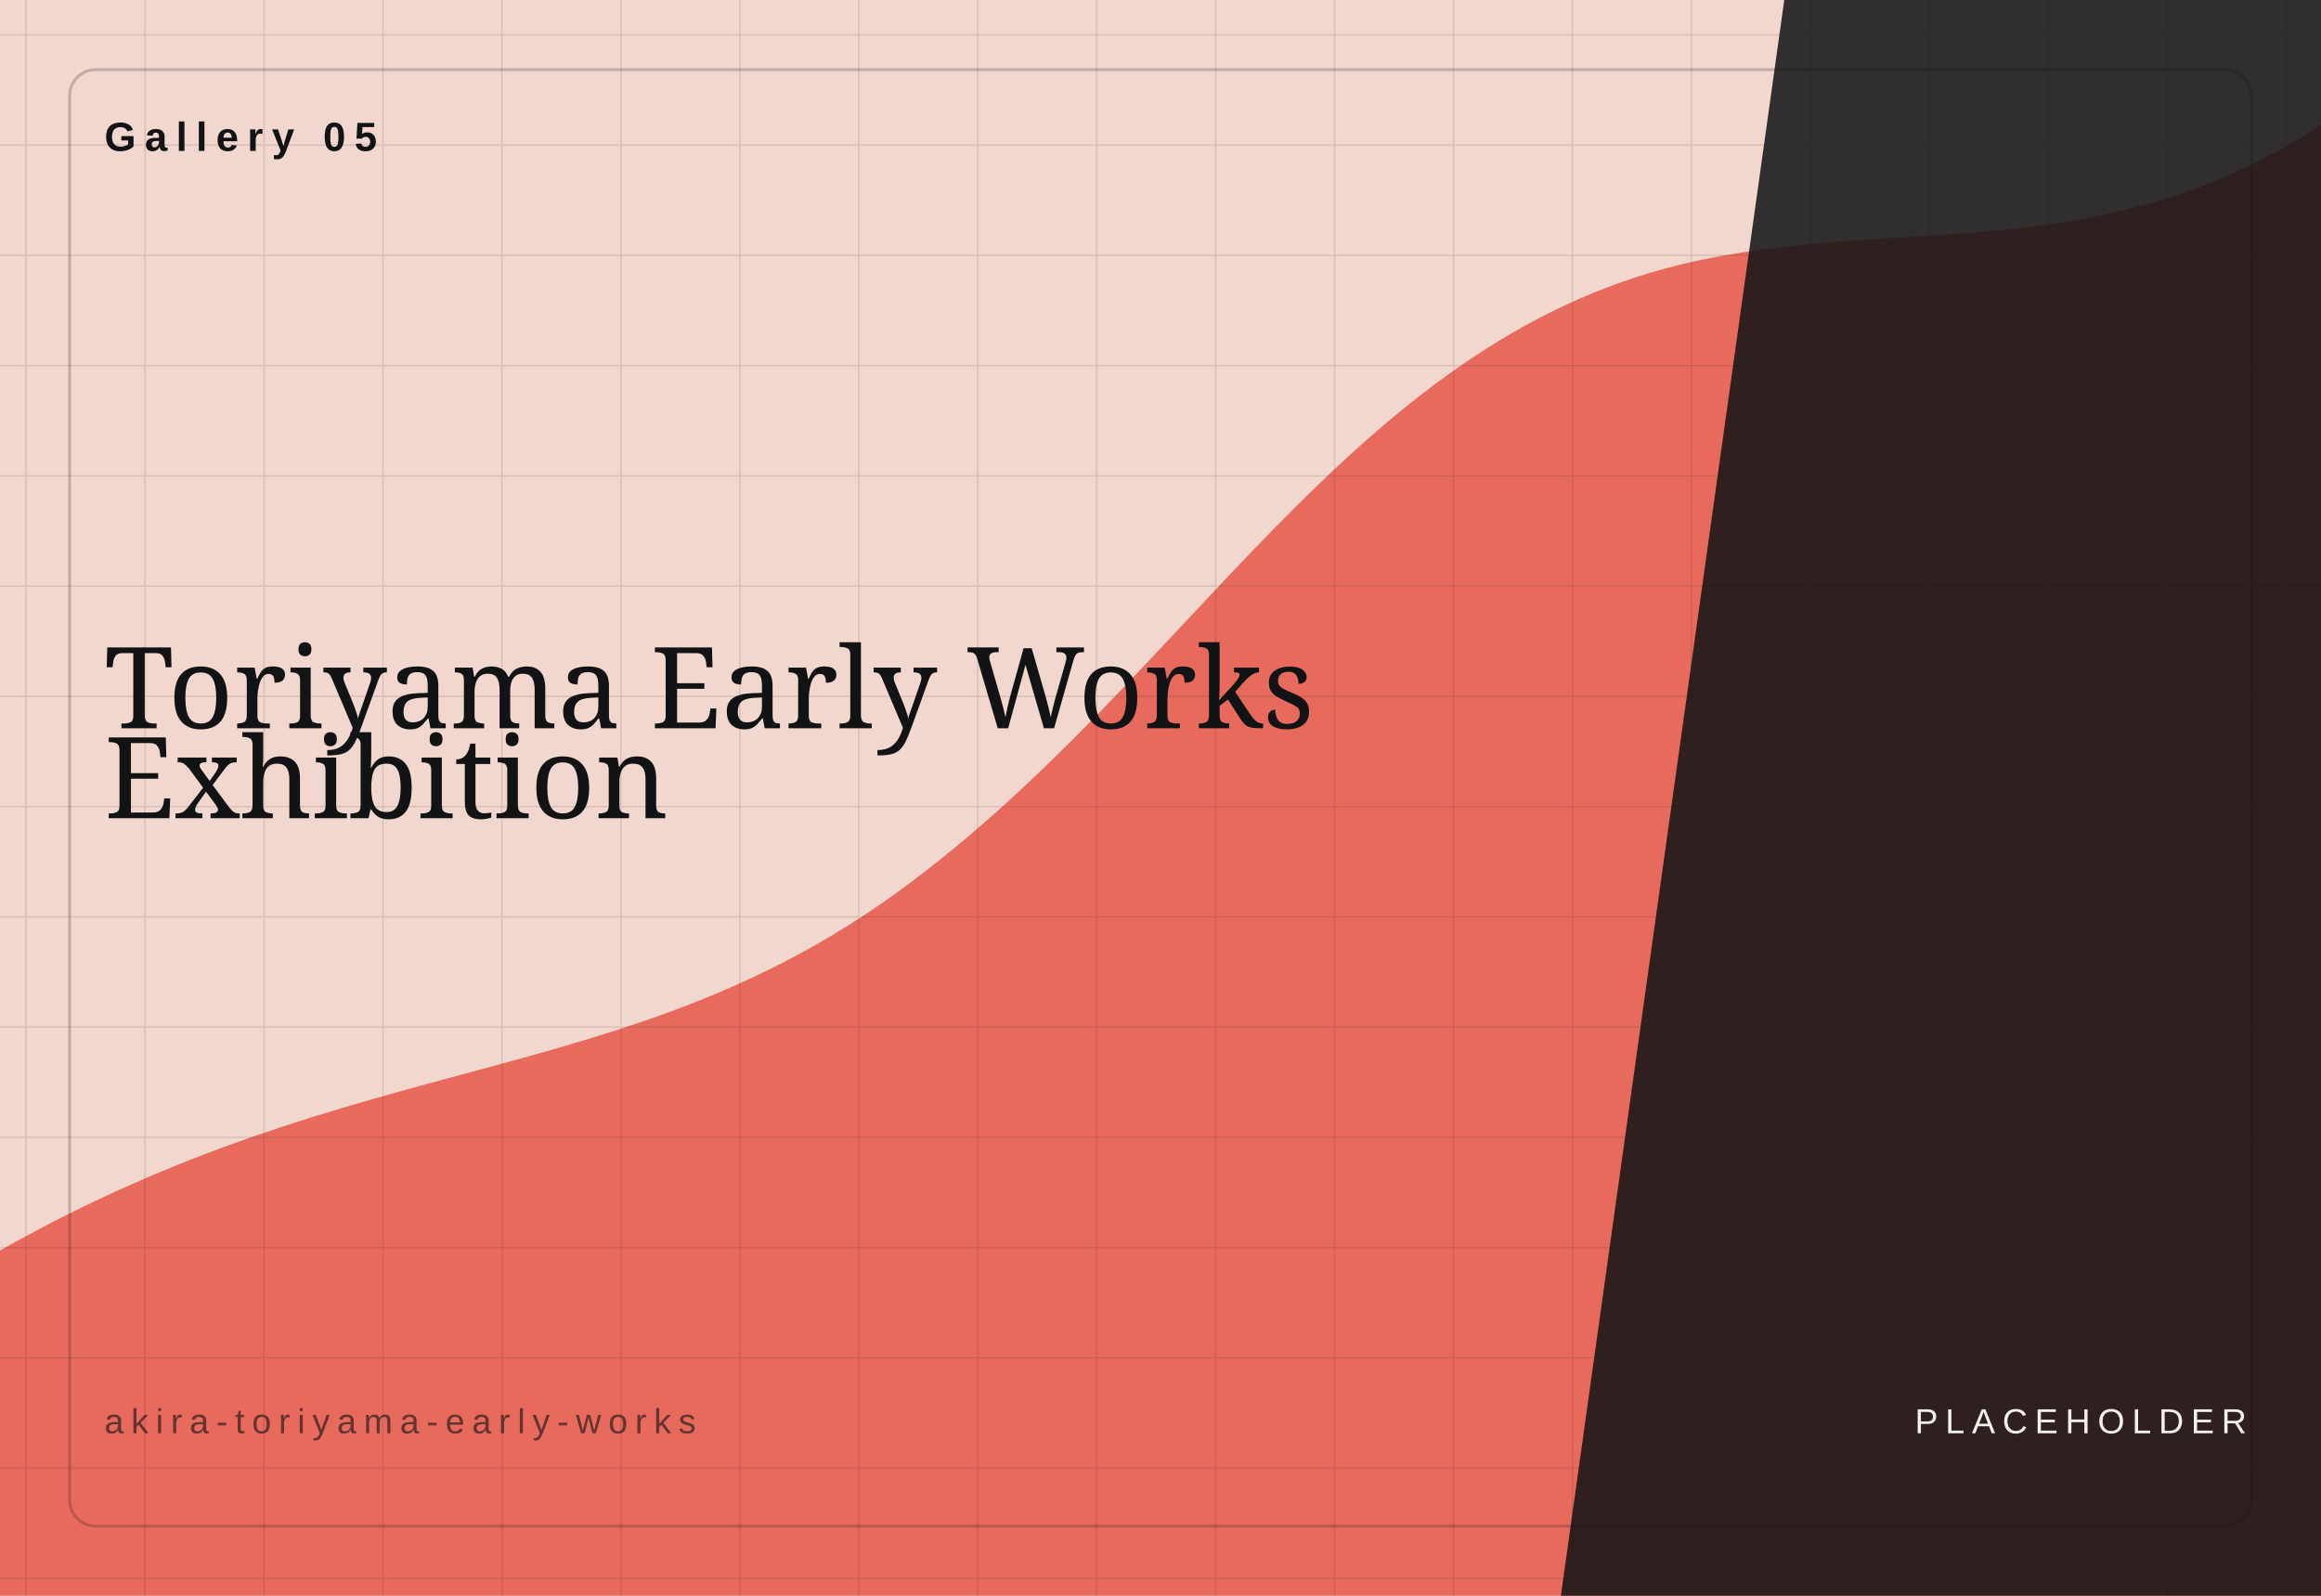
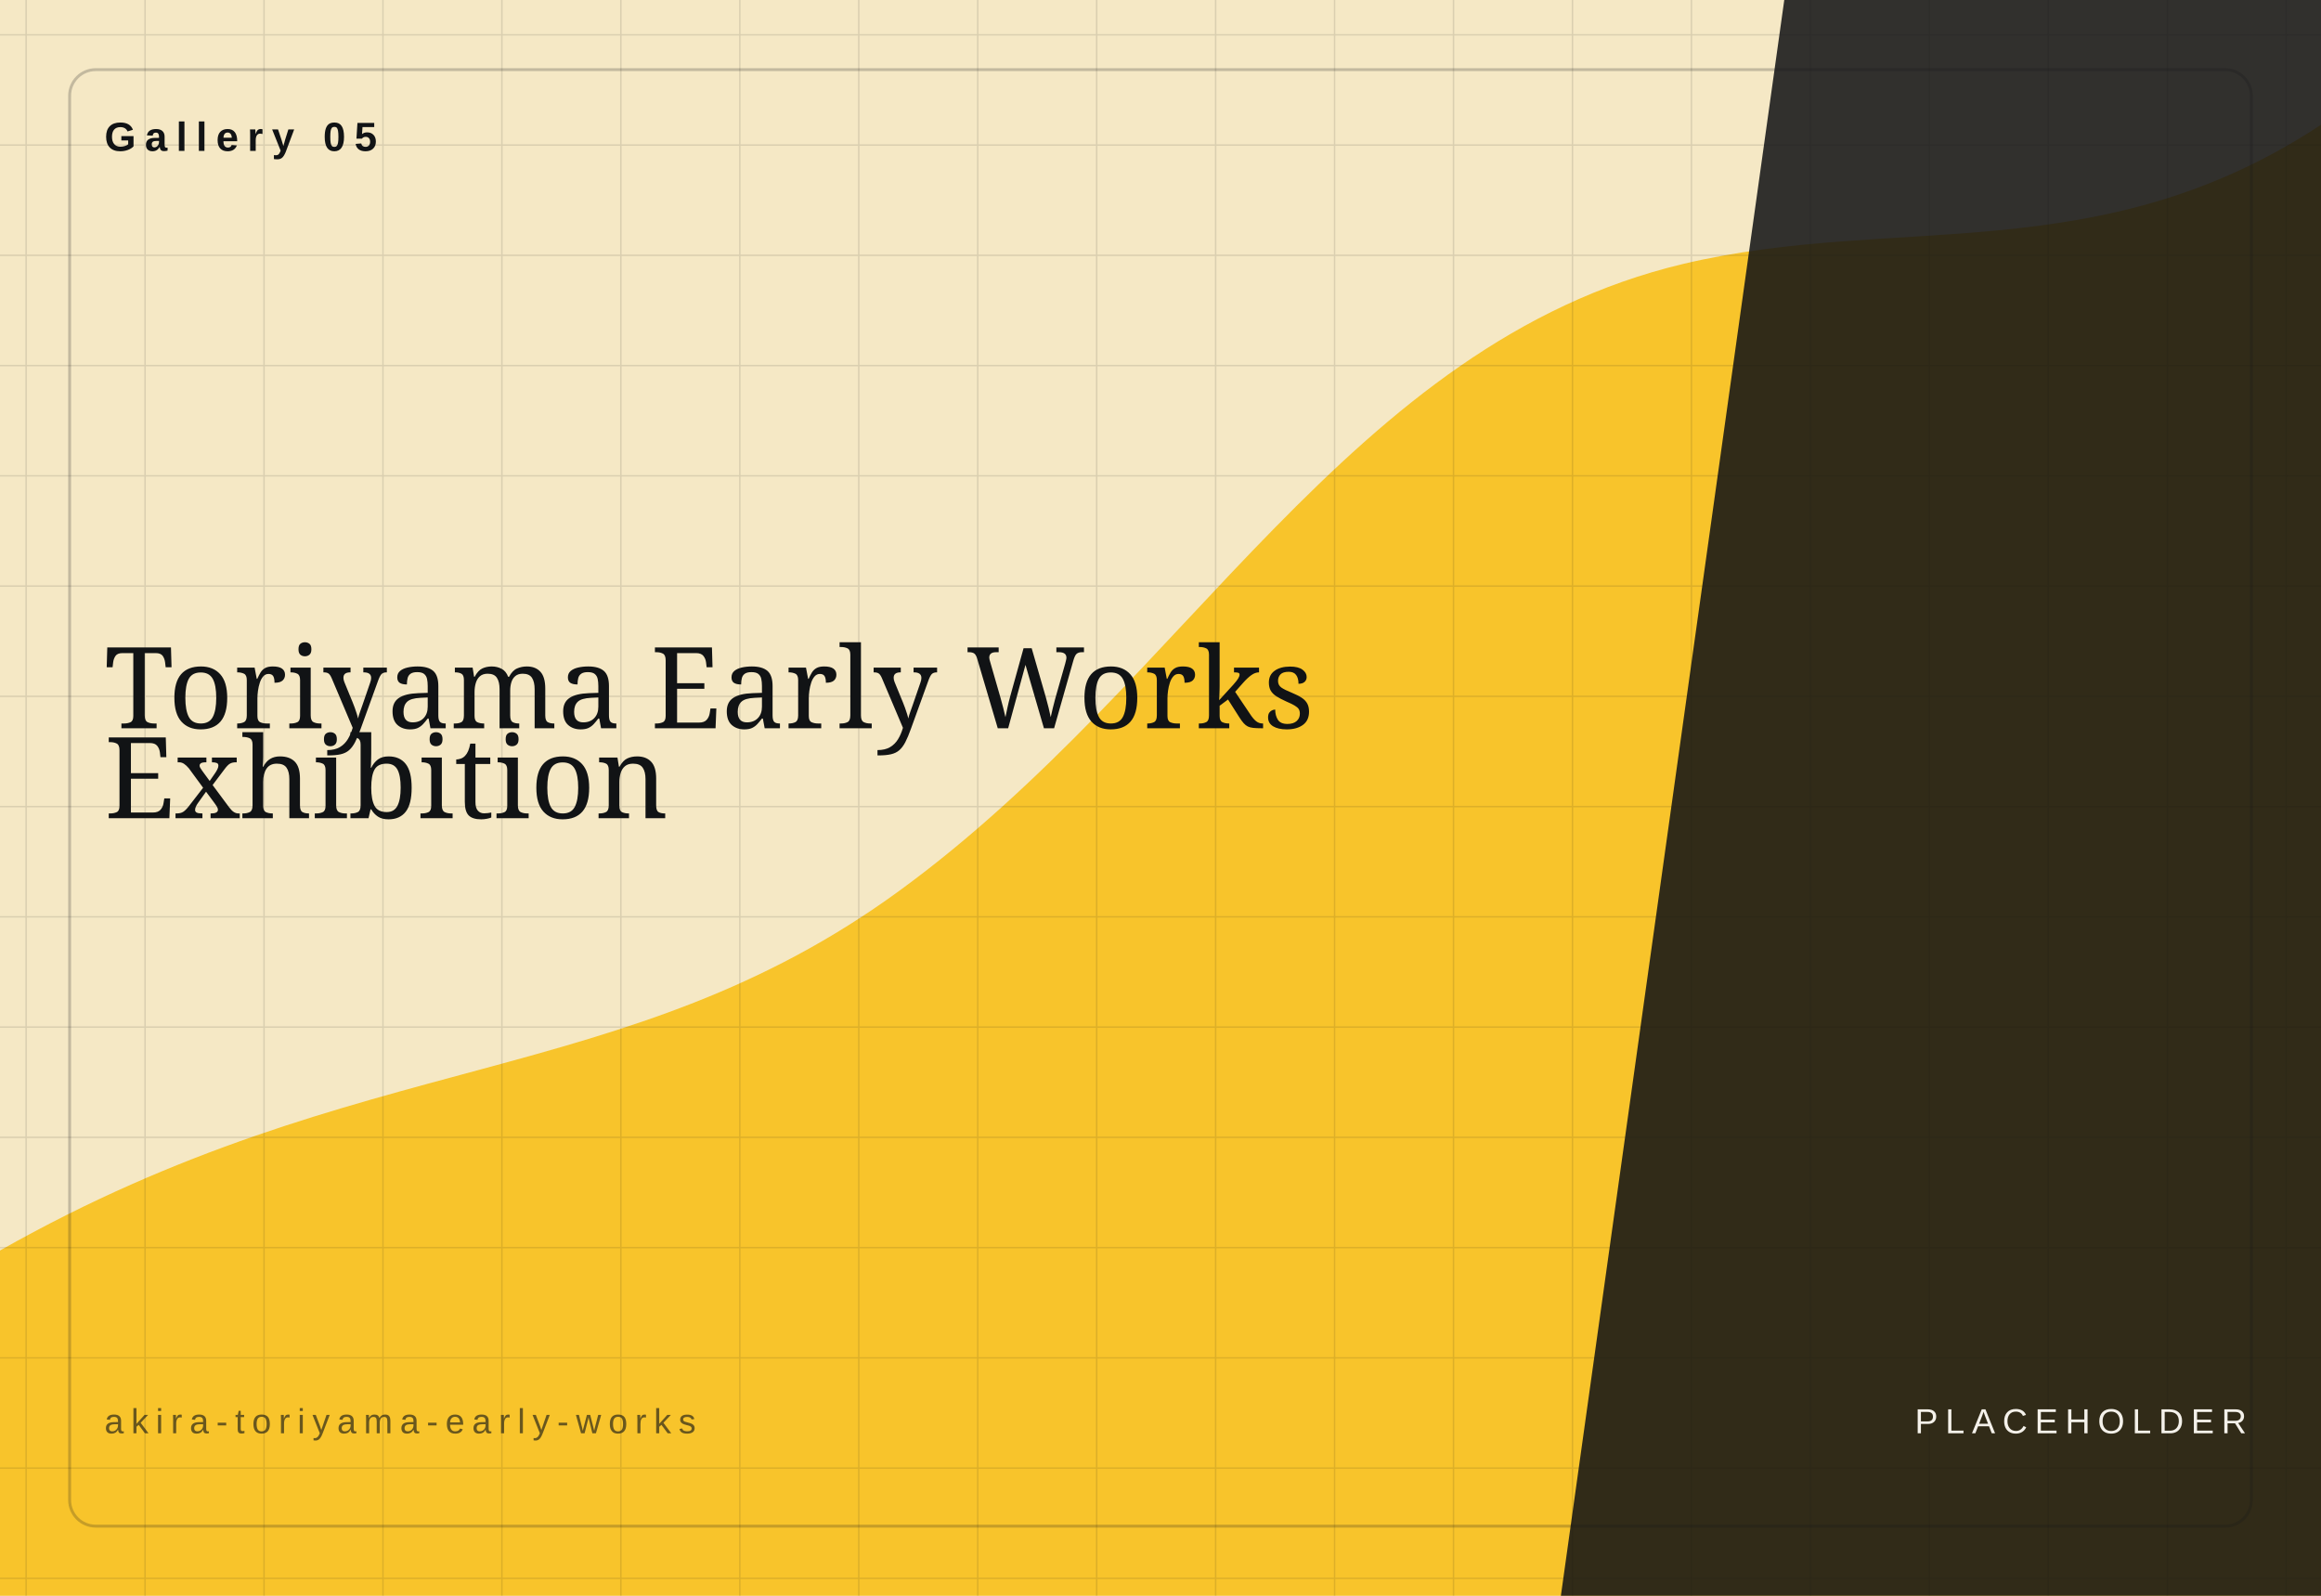
<svg xmlns="http://www.w3.org/2000/svg" width="1600" height="1100" viewBox="0 0 1600 1100" fill="none">
  <rect width="1600" height="1100" fill="#F4F1EA" />
-   <rect x="0" y="0" width="1600" height="1100" fill="#E64B3C" opacity="0.16" />
-   <path d="M0 862C249 721 431 752 620 614C819 469 930 237 1160 182C1307 147 1447 187 1600 86V1100H0V862Z" fill="#E64B3C" opacity="0.78" />
+   <rect x="0" y="0" width="1600" height="1100" fill="#F8BA00" opacity="0.16" />
+   <path d="M0 862C249 721 431 752 620 614C819 469 930 237 1160 182C1307 147 1447 187 1600 86V1100H0V862Z" fill="#F8BA00" opacity="0.78" />
  <path d="M1230 0H1600V1100H1076L1230 0Z" fill="#111315" opacity="0.86" />
  <g opacity="0.12">
    <path d="M0 24H1600" stroke="#111315" stroke-width="1" />
    <path d="M0 100H1600" stroke="#111315" stroke-width="1" />
    <path d="M0 176H1600" stroke="#111315" stroke-width="1" />
    <path d="M0 252H1600" stroke="#111315" stroke-width="1" />
    <path d="M0 328H1600" stroke="#111315" stroke-width="1" />
    <path d="M0 404H1600" stroke="#111315" stroke-width="1" />
    <path d="M0 480H1600" stroke="#111315" stroke-width="1" />
    <path d="M0 556H1600" stroke="#111315" stroke-width="1" />
    <path d="M0 632H1600" stroke="#111315" stroke-width="1" />
    <path d="M0 708H1600" stroke="#111315" stroke-width="1" />
    <path d="M0 784H1600" stroke="#111315" stroke-width="1" />
    <path d="M0 860H1600" stroke="#111315" stroke-width="1" />
    <path d="M0 936H1600" stroke="#111315" stroke-width="1" />
    <path d="M0 1012H1600" stroke="#111315" stroke-width="1" />
    <path d="M0 1088H1600" stroke="#111315" stroke-width="1" />
    <path d="M0 1164H1600" stroke="#111315" stroke-width="1" />
    <path d="M18 0V1100" stroke="#111315" stroke-width="1" />
    <path d="M100 0V1100" stroke="#111315" stroke-width="1" />
    <path d="M182 0V1100" stroke="#111315" stroke-width="1" />
    <path d="M264 0V1100" stroke="#111315" stroke-width="1" />
    <path d="M346 0V1100" stroke="#111315" stroke-width="1" />
    <path d="M428 0V1100" stroke="#111315" stroke-width="1" />
    <path d="M510 0V1100" stroke="#111315" stroke-width="1" />
    <path d="M592 0V1100" stroke="#111315" stroke-width="1" />
    <path d="M674 0V1100" stroke="#111315" stroke-width="1" />
    <path d="M756 0V1100" stroke="#111315" stroke-width="1" />
    <path d="M838 0V1100" stroke="#111315" stroke-width="1" />
    <path d="M920 0V1100" stroke="#111315" stroke-width="1" />
    <path d="M1002 0V1100" stroke="#111315" stroke-width="1" />
    <path d="M1084 0V1100" stroke="#111315" stroke-width="1" />
    <path d="M1166 0V1100" stroke="#111315" stroke-width="1" />
    <path d="M1248 0V1100" stroke="#111315" stroke-width="1" />
    <path d="M1330 0V1100" stroke="#111315" stroke-width="1" />
    <path d="M1412 0V1100" stroke="#111315" stroke-width="1" />
    <path d="M1494 0V1100" stroke="#111315" stroke-width="1" />
    <path d="M1576 0V1100" stroke="#111315" stroke-width="1" />
  </g>
  <rect x="48" y="48" width="1504" height="1004" rx="18" stroke="#111315" stroke-width="2" opacity="0.22" />
  <text x="72" y="104" fill="#111315" font-family="Arial, sans-serif" font-size="28" font-weight="700" letter-spacing="6">Gallery 05</text>
  <text x="72" y="502" fill="#111315" font-family="Georgia, serif" font-size="78" font-weight="400">
    <tspan x="72" dy="0">Toriyama Early Works</tspan>
    <tspan x="72" dy="62">Exhibition</tspan>
  </text>
  <text x="72" y="988" fill="#111315" font-family="Arial, sans-serif" font-size="24" letter-spacing="5" opacity="0.62">akira-toriyama-early-works</text>
  <text x="1320" y="988" fill="#F4F1EA" font-family="Arial, sans-serif" font-size="24" letter-spacing="5">PLACEHOLDER</text>
</svg>
